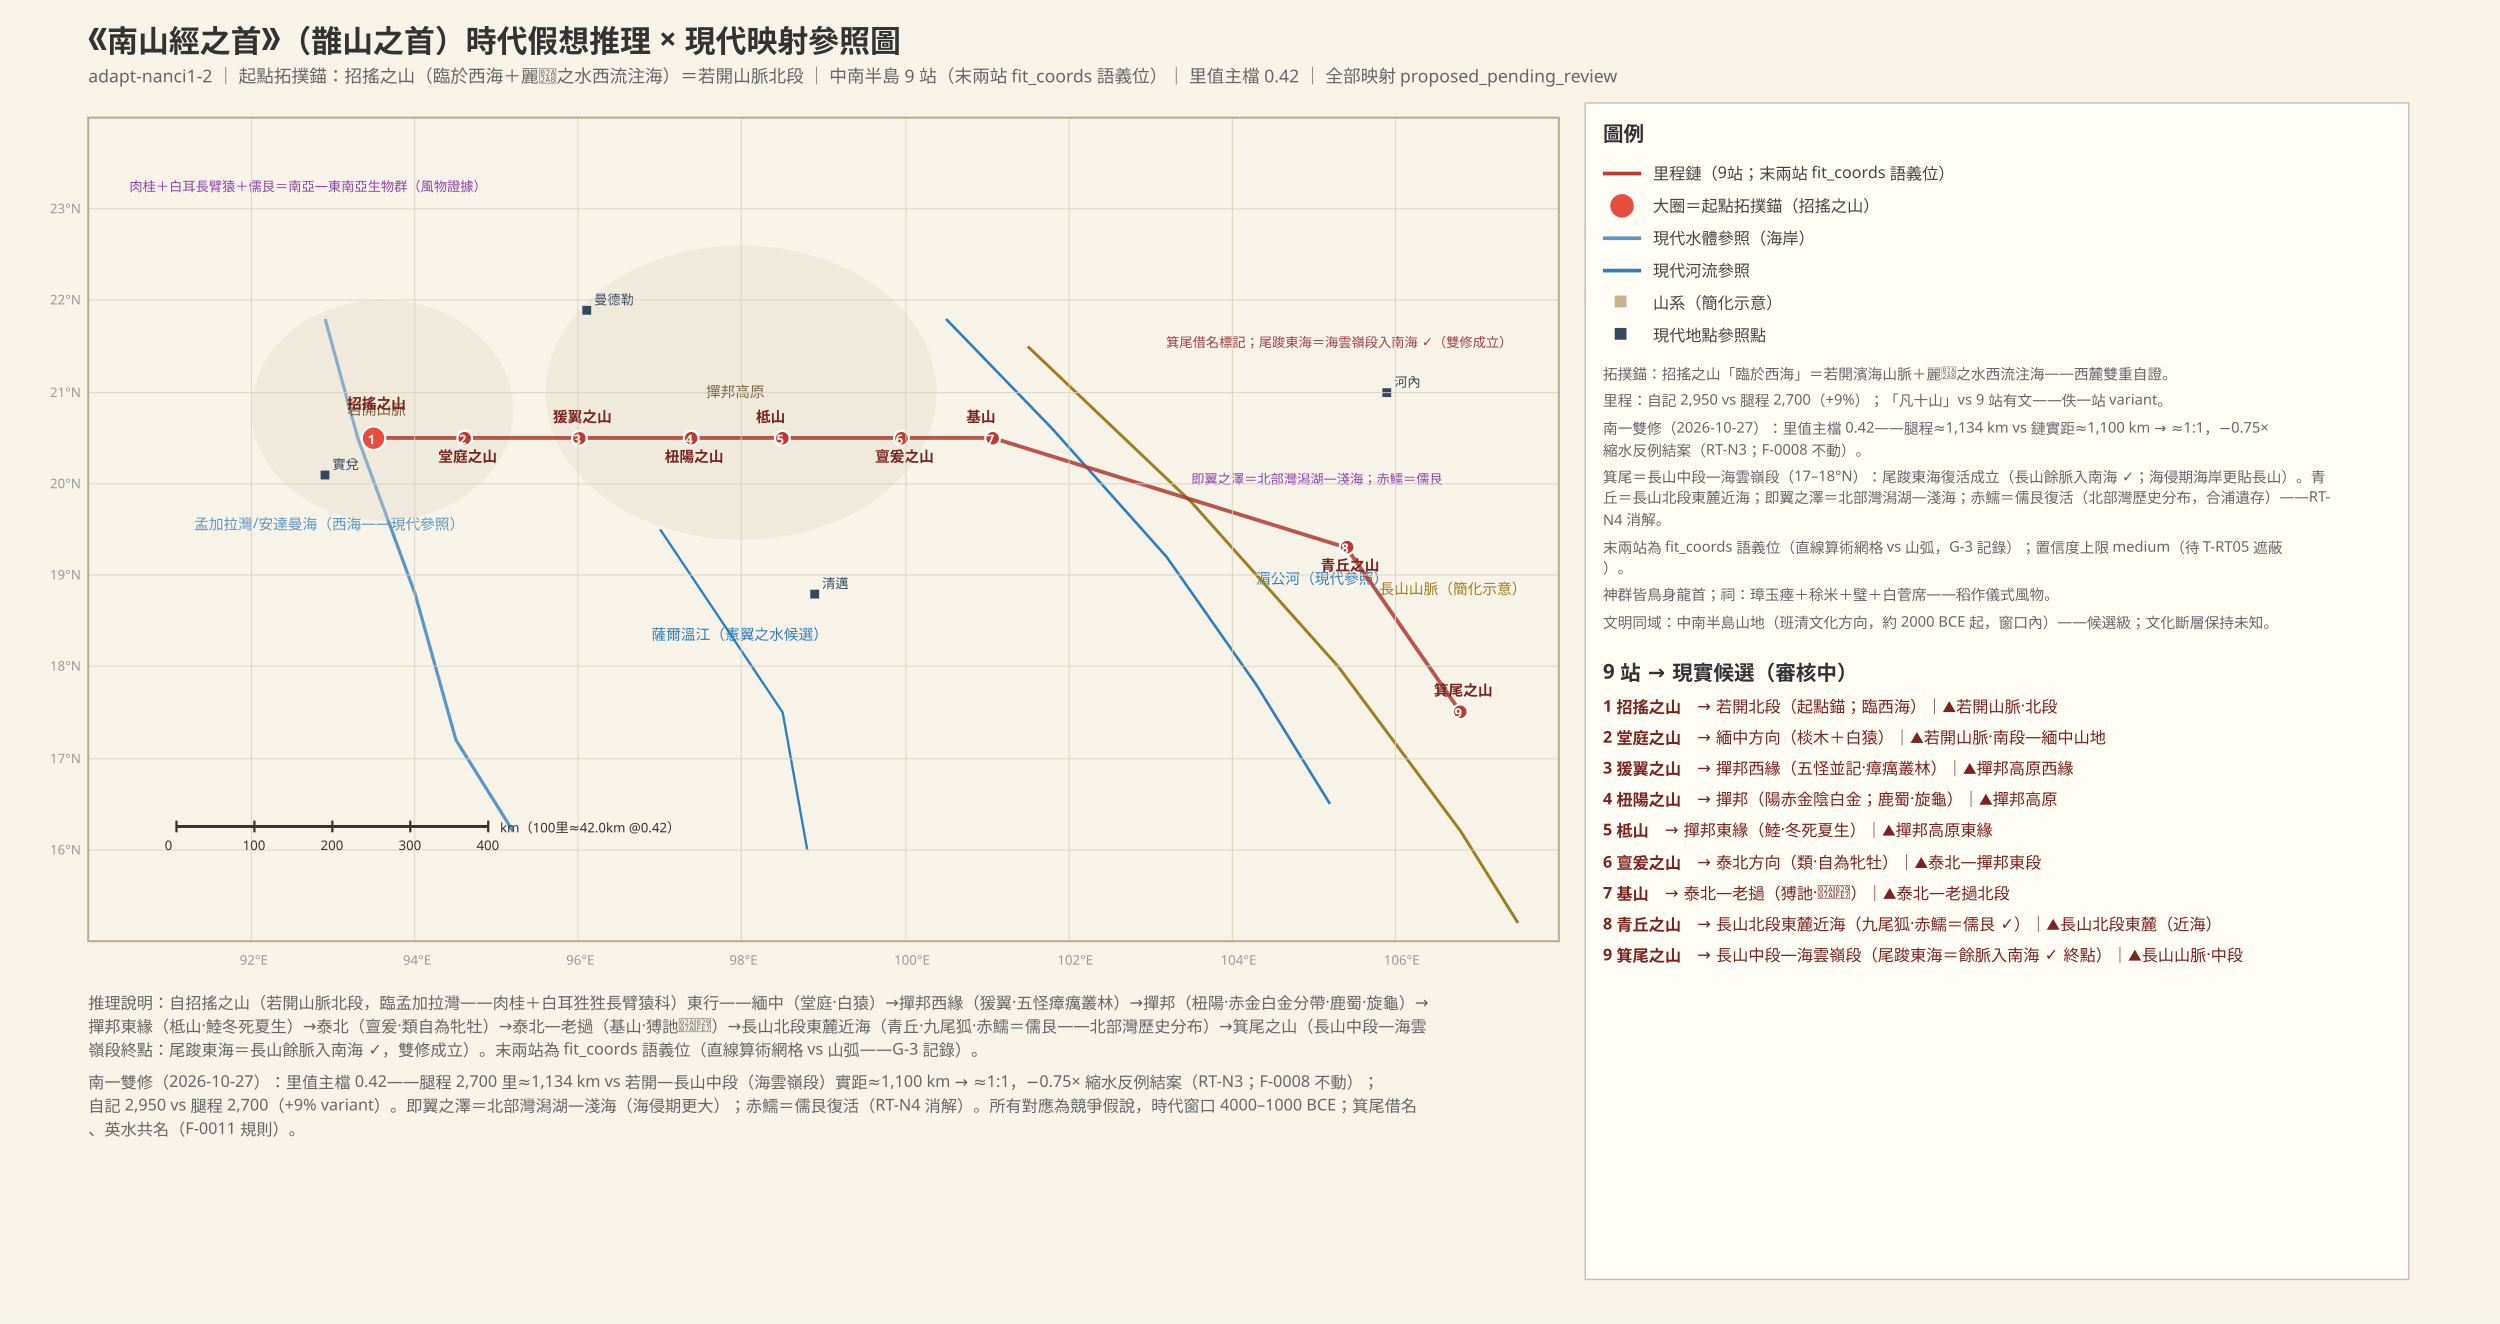
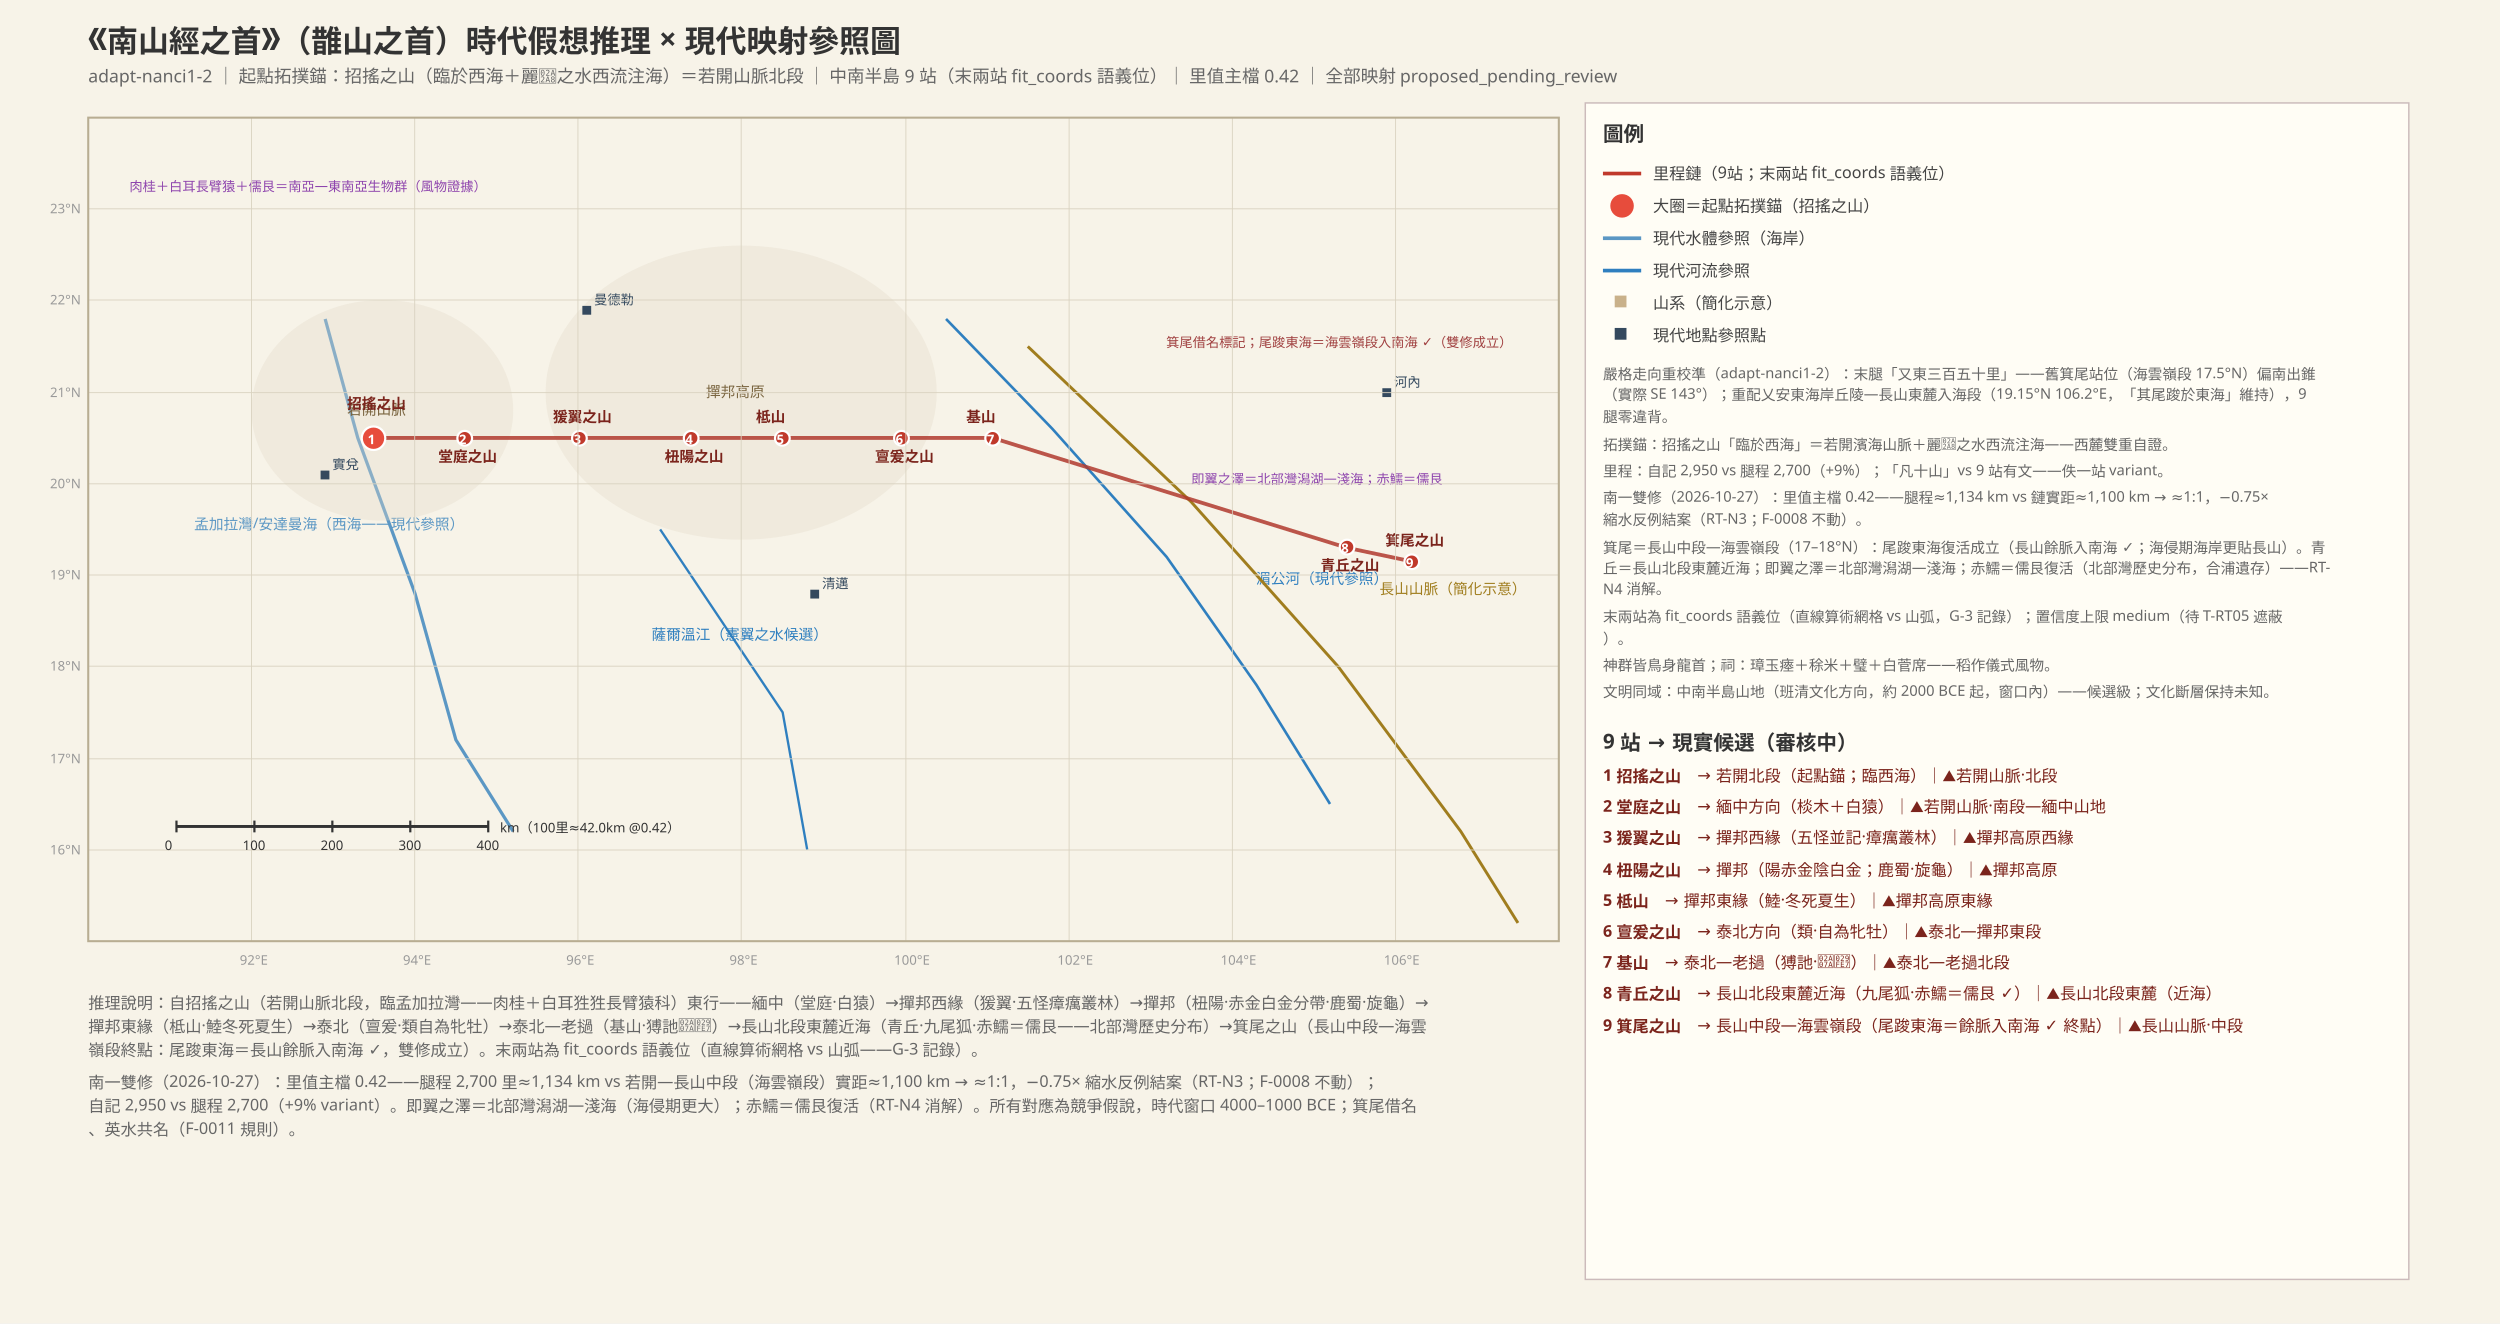
<svg xmlns="http://www.w3.org/2000/svg" width="1700" height="900" font-family="PingFang SC, Hiragino Sans GB, Microsoft YaHei, sans-serif">
  <rect width="1700" height="900" fill="#f7f3e8" />
  <defs>
    <marker id="arr" markerWidth="8" markerHeight="8" refX="7" refY="3" orient="auto">
      <path d="M0,0 L7,3 L0,6 Z" fill="#555" />
    </marker>
    <pattern id="sand" width="8" height="8" patternUnits="userSpaceOnUse">
      <rect width="8" height="8" fill="#efe3c0" />
      <circle cx="2" cy="2" r="0.8" fill="#d6b96a" />
      <circle cx="6" cy="6" r="0.8" fill="#d6b96a" />
    </pattern>
    <clipPath id="mapclip">
      <rect x="60" y="80" width="1000" height="560" />
    </clipPath>
  </defs>
  <text x="60" y="34" font-size="21" font-weight="bold" fill="#333">《南山經之首》（䧿山之首）時代假想推理 × 現代映射參照圖</text>
  <text x="60" y="56" font-size="12" fill="#666">adapt-nanci1-2 ｜ 起點拓撲錨：招搖之山（臨於西海＋麗𪊨之水西流注海）＝若開山脈北段 ｜ 中南半島 9 站（末兩站 fit_coords 語義位）｜ 里值主檔 0.42 ｜ 全部映射 proposed_pending_review</text>
  <g clip-path="url(#mapclip)">
    <polyline points="221.1,216.9 243.3,297.8 282.2,403.6 310.0,503.1 348.9,565.3" fill="none" stroke="#5b97c4" stroke-width="2.2" />
    <text x="132" y="360" font-size="10" fill="#5b97c4">孟加拉灣/安達曼海（西海——現代參照）</text>
    <polyline points="643.3,216.9 715.6,291.6 793.3,378.7 854.4,465.8 904.4,546.7" fill="none" stroke="#2f7fbf" stroke-width="1.8" />
    <text x="854" y="397" font-size="10" fill="#2f7fbf">湄公河（現代參照）</text>
    <polyline points="698.9,235.6 810.0,341.3 910.0,453.3 993.3,565.3 1032.2,627.6" fill="none" stroke="#a07d1e" stroke-width="2" />
    <text x="938" y="404" font-size="10" fill="#a07d1e">長山山脈（簡化示意）</text>
    <polyline points="448.9,360.0 532.2,484.4 548.9,577.8" fill="none" stroke="#2f7fbf" stroke-width="1.6" />
    <text x="443" y="435" font-size="10" fill="#2f7fbf">薩爾溫江（憲翼之水候選）</text>
    <ellipse cx="504" cy="267" rx="133" ry="100" fill="#e2d9c8" opacity="0.35" />
    <text x="480" y="270" font-size="10" fill="#7a6540">撣邦高原</text>
    <ellipse cx="260" cy="279" rx="89" ry="75" fill="#e2d9c8" opacity="0.35" />
    <text x="236" y="282" font-size="10" fill="#7a6540">若開山脈</text>
-     <polyline points="254.4,297.8 316.1,297.8 393.9,297.8 470.0,297.8 531.7,297.8 613.3,297.8 675.0,297.8 915.6,372.4 993.3,484.4" fill="none" stroke="#b03a2e" stroke-width="2.6" opacity="0.85" />
+     <polyline points="254.4,297.8 316.1,297.8 393.9,297.8 470.0,297.8 531.7,297.8 613.3,297.8 675.0,297.8 915.6,372.4 960.0,381.8" fill="none" stroke="#b03a2e" stroke-width="2.6" opacity="0.85" />
    <circle cx="254" cy="298" r="8" fill="#e74c3c" stroke="#fff" stroke-width="1.5" />
    <text x="250" y="302" font-size="9" fill="#fff" font-weight="bold">1</text>
    <text x="236" y="278" font-size="10" fill="#7b241c" font-weight="bold">招搖之山</text>
    <circle cx="316" cy="298" r="5" fill="#c0392b" stroke="#fff" stroke-width="1.5" />
    <text x="312" y="302" font-size="9" fill="#fff" font-weight="bold">2</text>
    <text x="298" y="314" font-size="10" fill="#7b241c" font-weight="bold">堂庭之山</text>
    <circle cx="394" cy="298" r="5" fill="#c0392b" stroke="#fff" stroke-width="1.5" />
    <text x="390" y="302" font-size="9" fill="#fff" font-weight="bold">3</text>
    <text x="376" y="287" font-size="10" fill="#7b241c" font-weight="bold">猨翼之山</text>
    <circle cx="470" cy="298" r="5" fill="#c0392b" stroke="#fff" stroke-width="1.5" />
    <text x="466" y="302" font-size="9" fill="#fff" font-weight="bold">4</text>
    <text x="452" y="314" font-size="10" fill="#7b241c" font-weight="bold">杻陽之山</text>
    <circle cx="532" cy="298" r="5" fill="#c0392b" stroke="#fff" stroke-width="1.5" />
    <text x="528" y="302" font-size="9" fill="#fff" font-weight="bold">5</text>
    <text x="514" y="287" font-size="10" fill="#7b241c" font-weight="bold">柢山</text>
    <circle cx="613" cy="298" r="5" fill="#c0392b" stroke="#fff" stroke-width="1.5" />
    <text x="609" y="302" font-size="9" fill="#fff" font-weight="bold">6</text>
    <text x="595" y="314" font-size="10" fill="#7b241c" font-weight="bold">亶爰之山</text>
    <circle cx="675" cy="298" r="5" fill="#c0392b" stroke="#fff" stroke-width="1.5" />
    <text x="671" y="302" font-size="9" fill="#fff" font-weight="bold">7</text>
    <text x="657" y="287" font-size="10" fill="#7b241c" font-weight="bold">基山</text>
    <circle cx="916" cy="372" r="5" fill="#c0392b" stroke="#fff" stroke-width="1.5" />
    <text x="912" y="376" font-size="9" fill="#fff" font-weight="bold">8</text>
    <text x="898" y="388" font-size="10" fill="#7b241c" font-weight="bold">青丘之山</text>
-     <circle cx="993" cy="484" r="5" fill="#c0392b" stroke="#fff" stroke-width="1.5" />
-     <text x="989" y="488" font-size="9" fill="#fff" font-weight="bold">9</text>
-     <text x="975" y="473" font-size="10" fill="#7b241c" font-weight="bold">箕尾之山</text>
+     <circle cx="960" cy="382" r="5" fill="#c0392b" stroke="#fff" stroke-width="1.5" />
+     <text x="956" y="386" font-size="9" fill="#fff" font-weight="bold">9</text>
+     <text x="942" y="371" font-size="10" fill="#7b241c" font-weight="bold">箕尾之山</text>
    <text x="88" y="130" font-size="9" fill="#8e44ad">肉桂＋白耳長臂猿＋儒艮＝南亞—東南亞生物群（風物證據）</text>
    <text x="793" y="236" font-size="9" fill="#a04040">箕尾借名標記；尾踆東海＝海雲嶺段入南海 ✓（雙修成立）</text>
    <text x="810" y="329" font-size="9" fill="#8e44ad">即翼之澤＝北部灣潟湖—淺海；赤鱬＝儒艮</text>
    <rect x="218" y="320" width="6" height="6" fill="#34495e" />
    <text x="226" y="319" font-size="9" fill="#34495e">實兌</text>
    <rect x="396" y="208" width="6" height="6" fill="#34495e" />
    <text x="404" y="207" font-size="9" fill="#34495e">曼德勒</text>
    <rect x="551" y="401" width="6" height="6" fill="#34495e" />
    <text x="559" y="400" font-size="9" fill="#34495e">清邁</text>
    <rect x="940" y="264" width="6" height="6" fill="#34495e" />
    <text x="948" y="263" font-size="9" fill="#34495e">河內</text>
  </g>
  <line x1="171" y1="640" x2="171" y2="80" stroke="#d9d2c0" stroke-width="0.6" />
  <text x="163" y="656" font-size="9" fill="#999">92°E</text>
  <line x1="282" y1="640" x2="282" y2="80" stroke="#d9d2c0" stroke-width="0.6" />
  <text x="274" y="656" font-size="9" fill="#999">94°E</text>
  <line x1="393" y1="640" x2="393" y2="80" stroke="#d9d2c0" stroke-width="0.6" />
  <text x="385" y="656" font-size="9" fill="#999">96°E</text>
  <line x1="504" y1="640" x2="504" y2="80" stroke="#d9d2c0" stroke-width="0.6" />
  <text x="496" y="656" font-size="9" fill="#999">98°E</text>
  <line x1="616" y1="640" x2="616" y2="80" stroke="#d9d2c0" stroke-width="0.6" />
  <text x="608" y="656" font-size="9" fill="#999">100°E</text>
  <line x1="727" y1="640" x2="727" y2="80" stroke="#d9d2c0" stroke-width="0.6" />
  <text x="719" y="656" font-size="9" fill="#999">102°E</text>
  <line x1="838" y1="640" x2="838" y2="80" stroke="#d9d2c0" stroke-width="0.6" />
  <text x="830" y="656" font-size="9" fill="#999">104°E</text>
  <line x1="949" y1="640" x2="949" y2="80" stroke="#d9d2c0" stroke-width="0.6" />
  <text x="941" y="656" font-size="9" fill="#999">106°E</text>
  <line x1="60" y1="578" x2="1060" y2="578" stroke="#d9d2c0" stroke-width="0.6" />
  <text x="34" y="581" font-size="9" fill="#999">16°N</text>
  <line x1="60" y1="516" x2="1060" y2="516" stroke="#d9d2c0" stroke-width="0.6" />
  <text x="34" y="519" font-size="9" fill="#999">17°N</text>
  <line x1="60" y1="453" x2="1060" y2="453" stroke="#d9d2c0" stroke-width="0.6" />
  <text x="34" y="456" font-size="9" fill="#999">18°N</text>
  <line x1="60" y1="391" x2="1060" y2="391" stroke="#d9d2c0" stroke-width="0.6" />
  <text x="34" y="394" font-size="9" fill="#999">19°N</text>
  <line x1="60" y1="329" x2="1060" y2="329" stroke="#d9d2c0" stroke-width="0.6" />
  <text x="34" y="332" font-size="9" fill="#999">20°N</text>
  <line x1="60" y1="267" x2="1060" y2="267" stroke="#d9d2c0" stroke-width="0.6" />
  <text x="34" y="270" font-size="9" fill="#999">21°N</text>
  <line x1="60" y1="204" x2="1060" y2="204" stroke="#d9d2c0" stroke-width="0.6" />
  <text x="34" y="207" font-size="9" fill="#999">22°N</text>
  <line x1="60" y1="142" x2="1060" y2="142" stroke="#d9d2c0" stroke-width="0.6" />
  <text x="34" y="145" font-size="9" fill="#999">23°N</text>
  <rect x="60" y="80" width="1000" height="560" fill="none" stroke="#b8ad92" stroke-width="1.4" />
  <line x1="120" y1="562" x2="332" y2="562" stroke="#333" stroke-width="2" />
  <line x1="120" y1="558" x2="120" y2="566" stroke="#333" stroke-width="1.5" />
  <text x="112" y="578" font-size="9" fill="#333">0</text>
  <line x1="173" y1="558" x2="173" y2="566" stroke="#333" stroke-width="1.5" />
  <text x="165" y="578" font-size="9" fill="#333">100</text>
  <line x1="226" y1="558" x2="226" y2="566" stroke="#333" stroke-width="1.5" />
  <text x="218" y="578" font-size="9" fill="#333">200</text>
  <line x1="279" y1="558" x2="279" y2="566" stroke="#333" stroke-width="1.5" />
  <text x="271" y="578" font-size="9" fill="#333">300</text>
  <line x1="332" y1="558" x2="332" y2="566" stroke="#333" stroke-width="1.5" />
  <text x="324" y="578" font-size="9" fill="#333">400</text>
  <text x="340" y="566" font-size="9" fill="#333">km（100里≈42.0km @0.42）</text>
  <rect x="1078" y="70" width="560" height="800" fill="#fffdf5" stroke="#cbb" />
  <text x="1090" y="96" font-size="14" font-weight="bold" fill="#333">圖例</text>
  <line x1="1090" y1="118" x2="1116" y2="118" stroke="#c0392b" stroke-width="2.5" />
  <text x="1124" y="122" font-size="11" fill="#444">里程鏈（9站；末兩站 fit_coords 語義位）</text>
  <circle cx="1103" cy="140" r="8" fill="#e74c3c" />
  <text x="1124" y="144" font-size="11" fill="#444">大圈＝起點拓撲錨（招搖之山）</text>
  <line x1="1090" y1="162" x2="1116" y2="162" stroke="#5b97c4" stroke-width="2.5" />
  <text x="1124" y="166" font-size="11" fill="#444">現代水體參照（海岸）</text>
  <line x1="1090" y1="184" x2="1116" y2="184" stroke="#2f7fbf" stroke-width="2.5" />
  <text x="1124" y="188" font-size="11" fill="#444">現代河流參照</text>
  <rect x="1098" y="201" width="8" height="8" fill="#c9b18a" />
  <text x="1124" y="210" font-size="11" fill="#444">山系（簡化示意）</text>
  <rect x="1098" y="223" width="8" height="8" fill="#34495e" />
  <text x="1124" y="232" font-size="11" fill="#444">現代地點參照點</text>
-   <text x="1090" y="258" font-size="10" fill="#666">拓撲錨：招搖之山「臨於西海」＝若開濱海山脈＋麗𪊨之水西流注海——西麓雙重自證。</text>
-   <text x="1090" y="276" font-size="10" fill="#666">里程：自記 2,950 vs 腿程 2,700（+9%）；「凡十山」vs 9 站有文——佚一站 variant。</text>
-   <text x="1090" y="295" font-size="10" fill="#666">南一雙修（2026-10-27）：里值主檔 0.42——腿程≈1,134 km vs 鏈實距≈1,100 km → ≈1:1，−0.75× </text>
-   <text x="1090" y="310" font-size="10" fill="#666">縮水反例結案（RT-N3；F-0008 不動）。</text>
-   <text x="1090" y="328" font-size="10" fill="#666">箕尾＝長山中段—海雲嶺段（17–18°N）：尾踆東海復活成立（長山餘脈入南海 ✓；海侵期海岸更貼長山）。青</text>
-   <text x="1090" y="342" font-size="10" fill="#666">丘＝長山北段東麓近海；即翼之澤＝北部灣潟湖—淺海；赤鱬＝儒艮復活（北部灣歷史分布，合浦遺存）——RT-</text>
-   <text x="1090" y="357" font-size="10" fill="#666">N4 消解。</text>
-   <text x="1090" y="376" font-size="10" fill="#666">末兩站為 fit_coords 語義位（直線算術網格 vs 山弧，G-3 記錄）；置信度上限 medium（待 T-RT05 遮蔽</text>
-   <text x="1090" y="390" font-size="10" fill="#666">）。</text>
-   <text x="1090" y="408" font-size="10" fill="#666">神群皆鳥身龍首；祠：璋玉瘞＋稌米＋璧＋白菅席——稻作儀式風物。</text>
-   <text x="1090" y="427" font-size="10" fill="#666">文明同域：中南半島山地（班清文化方向，約 2000 BCE 起，窗口內）——候選級；文化斷層保持未知。</text>
-   <text x="1090" y="461.5" font-size="14" font-weight="bold" fill="#333">9 站 → 現實候選（審核中）</text>
-   <text x="1090" y="484" font-size="11" fill="#7b241c">
+   <text x="1090" y="258" font-size="10" fill="#666">嚴格走向重校準（adapt-nanci1-2）：末腿「又東三百五十里」——舊箕尾站位（海雲嶺段 17.5°N）偏南出錐</text>
+   <text x="1090" y="272" font-size="10" fill="#666">（實際 SE 143°）；重配乂安東海岸丘陵—長山東麓入海段（19.15°N 106.2°E，「其尾踆於東海」維持），9 </text>
+   <text x="1090" y="287" font-size="10" fill="#666">腿零違背。</text>
+   <text x="1090" y="306" font-size="10" fill="#666">拓撲錨：招搖之山「臨於西海」＝若開濱海山脈＋麗𪊨之水西流注海——西麓雙重自證。</text>
+   <text x="1090" y="324" font-size="10" fill="#666">里程：自記 2,950 vs 腿程 2,700（+9%）；「凡十山」vs 9 站有文——佚一站 variant。</text>
+   <text x="1090" y="342" font-size="10" fill="#666">南一雙修（2026-10-27）：里值主檔 0.42——腿程≈1,134 km vs 鏈實距≈1,100 km → ≈1:1，−0.75× </text>
+   <text x="1090" y="357" font-size="10" fill="#666">縮水反例結案（RT-N3；F-0008 不動）。</text>
+   <text x="1090" y="376" font-size="10" fill="#666">箕尾＝長山中段—海雲嶺段（17–18°N）：尾踆東海復活成立（長山餘脈入南海 ✓；海侵期海岸更貼長山）。青</text>
+   <text x="1090" y="390" font-size="10" fill="#666">丘＝長山北段東麓近海；即翼之澤＝北部灣潟湖—淺海；赤鱬＝儒艮復活（北部灣歷史分布，合浦遺存）——RT-</text>
+   <text x="1090" y="404" font-size="10" fill="#666">N4 消解。</text>
+   <text x="1090" y="423" font-size="10" fill="#666">末兩站為 fit_coords 語義位（直線算術網格 vs 山弧，G-3 記錄）；置信度上限 medium（待 T-RT05 遮蔽</text>
+   <text x="1090" y="438" font-size="10" fill="#666">）。</text>
+   <text x="1090" y="456" font-size="10" fill="#666">神群皆鳥身龍首；祠：璋玉瘞＋稌米＋璧＋白菅席——稻作儀式風物。</text>
+   <text x="1090" y="474" font-size="10" fill="#666">文明同域：中南半島山地（班清文化方向，約 2000 BCE 起，窗口內）——候選級；文化斷層保持未知。</text>
+   <text x="1090" y="509.0" font-size="14" font-weight="bold" fill="#333">9 站 → 現實候選（審核中）</text>
+   <text x="1090" y="531" font-size="11" fill="#7b241c">
    <tspan font-weight="bold"> 1 招搖之山</tspan>　→ 若開北段（起點錨；臨西海）｜⛰若開山脈·北段</text>
-   <text x="1090" y="505" font-size="11" fill="#7b241c">
+   <text x="1090" y="552" font-size="11" fill="#7b241c">
    <tspan font-weight="bold"> 2 堂庭之山</tspan>　→ 緬中方向（棪木＋白猿）｜⛰若開山脈·南段—緬中山地</text>
-   <text x="1090" y="526" font-size="11" fill="#7b241c">
+   <text x="1090" y="573" font-size="11" fill="#7b241c">
    <tspan font-weight="bold"> 3 猨翼之山</tspan>　→ 撣邦西緣（五怪並記·瘴癘叢林）｜⛰撣邦高原西緣</text>
-   <text x="1090" y="547" font-size="11" fill="#7b241c">
+   <text x="1090" y="595" font-size="11" fill="#7b241c">
    <tspan font-weight="bold"> 4 杻陽之山</tspan>　→ 撣邦（陽赤金陰白金；鹿蜀·旋龜）｜⛰撣邦高原</text>
-   <text x="1090" y="568" font-size="11" fill="#7b241c">
+   <text x="1090" y="616" font-size="11" fill="#7b241c">
    <tspan font-weight="bold"> 5 柢山</tspan>　→ 撣邦東緣（鯥·冬死夏生）｜⛰撣邦高原東緣</text>
-   <text x="1090" y="590" font-size="11" fill="#7b241c">
+   <text x="1090" y="637" font-size="11" fill="#7b241c">
    <tspan font-weight="bold"> 6 亶爰之山</tspan>　→ 泰北方向（類·自為牝牡）｜⛰泰北—撣邦東段</text>
-   <text x="1090" y="611" font-size="11" fill="#7b241c">
+   <text x="1090" y="658" font-size="11" fill="#7b241c">
    <tspan font-weight="bold"> 7 基山</tspan>　→ 泰北—老撾（猼訑·𪁺𩿧）｜⛰泰北—老撾北段</text>
-   <text x="1090" y="632" font-size="11" fill="#7b241c">
+   <text x="1090" y="679" font-size="11" fill="#7b241c">
    <tspan font-weight="bold"> 8 青丘之山</tspan>　→ 長山北段東麓近海（九尾狐·赤鱬＝儒艮 ✓）｜⛰長山北段東麓（近海）</text>
-   <text x="1090" y="653" font-size="11" fill="#7b241c">
+   <text x="1090" y="701" font-size="11" fill="#7b241c">
    <tspan font-weight="bold"> 9 箕尾之山</tspan>　→ 長山中段—海雲嶺段（尾踆東海＝餘脈入南海 ✓ 終點）｜⛰長山山脈·中段</text>
  <text x="60" y="686" font-size="11" fill="#666">推理說明：自招搖之山（若開山脈北段，臨孟加拉灣——肉桂＋白耳狌狌長臂猿科）東行——緬中（堂庭·白猿）→撣邦西緣（猨翼·五怪瘴癘叢林）→撣邦（杻陽·赤金白金分帶·鹿蜀·旋龜）→</text>
  <text x="60" y="702" font-size="11" fill="#666">撣邦東緣（柢山·鯥冬死夏生）→泰北（亶爰·類自為牝牡）→泰北—老撾（基山·猼訑𪁺𩿧）→長山北段東麓近海（青丘·九尾狐·赤鱬＝儒艮——北部灣歷史分布）→箕尾之山（長山中段—海雲</text>
  <text x="60" y="718" font-size="11" fill="#666">嶺段終點：尾踆東海＝長山餘脈入南海 ✓，雙修成立）。末兩站為 fit_coords 語義位（直線算術網格 vs 山弧——G-3 記錄）。</text>
  <text x="60" y="740" font-size="11" fill="#666">南一雙修（2026-10-27）：里值主檔 0.42——腿程 2,700 里≈1,134 km vs 若開—長山中段（海雲嶺段）實距≈1,100 km → ≈1:1，−0.75× 縮水反例結案（RT-N3；F-0008 不動）；</text>
  <text x="60" y="756" font-size="11" fill="#666">自記 2,950 vs 腿程 2,700（+9% variant）。即翼之澤＝北部灣潟湖—淺海（海侵期更大）；赤鱬＝儒艮復活（RT-N4 消解）。所有對應為競爭假說，時代窗口 4000–1000 BCE；箕尾借名</text>
  <text x="60" y="772" font-size="11" fill="#666">、英水共名（F-0011 規則）。</text>
</svg>
